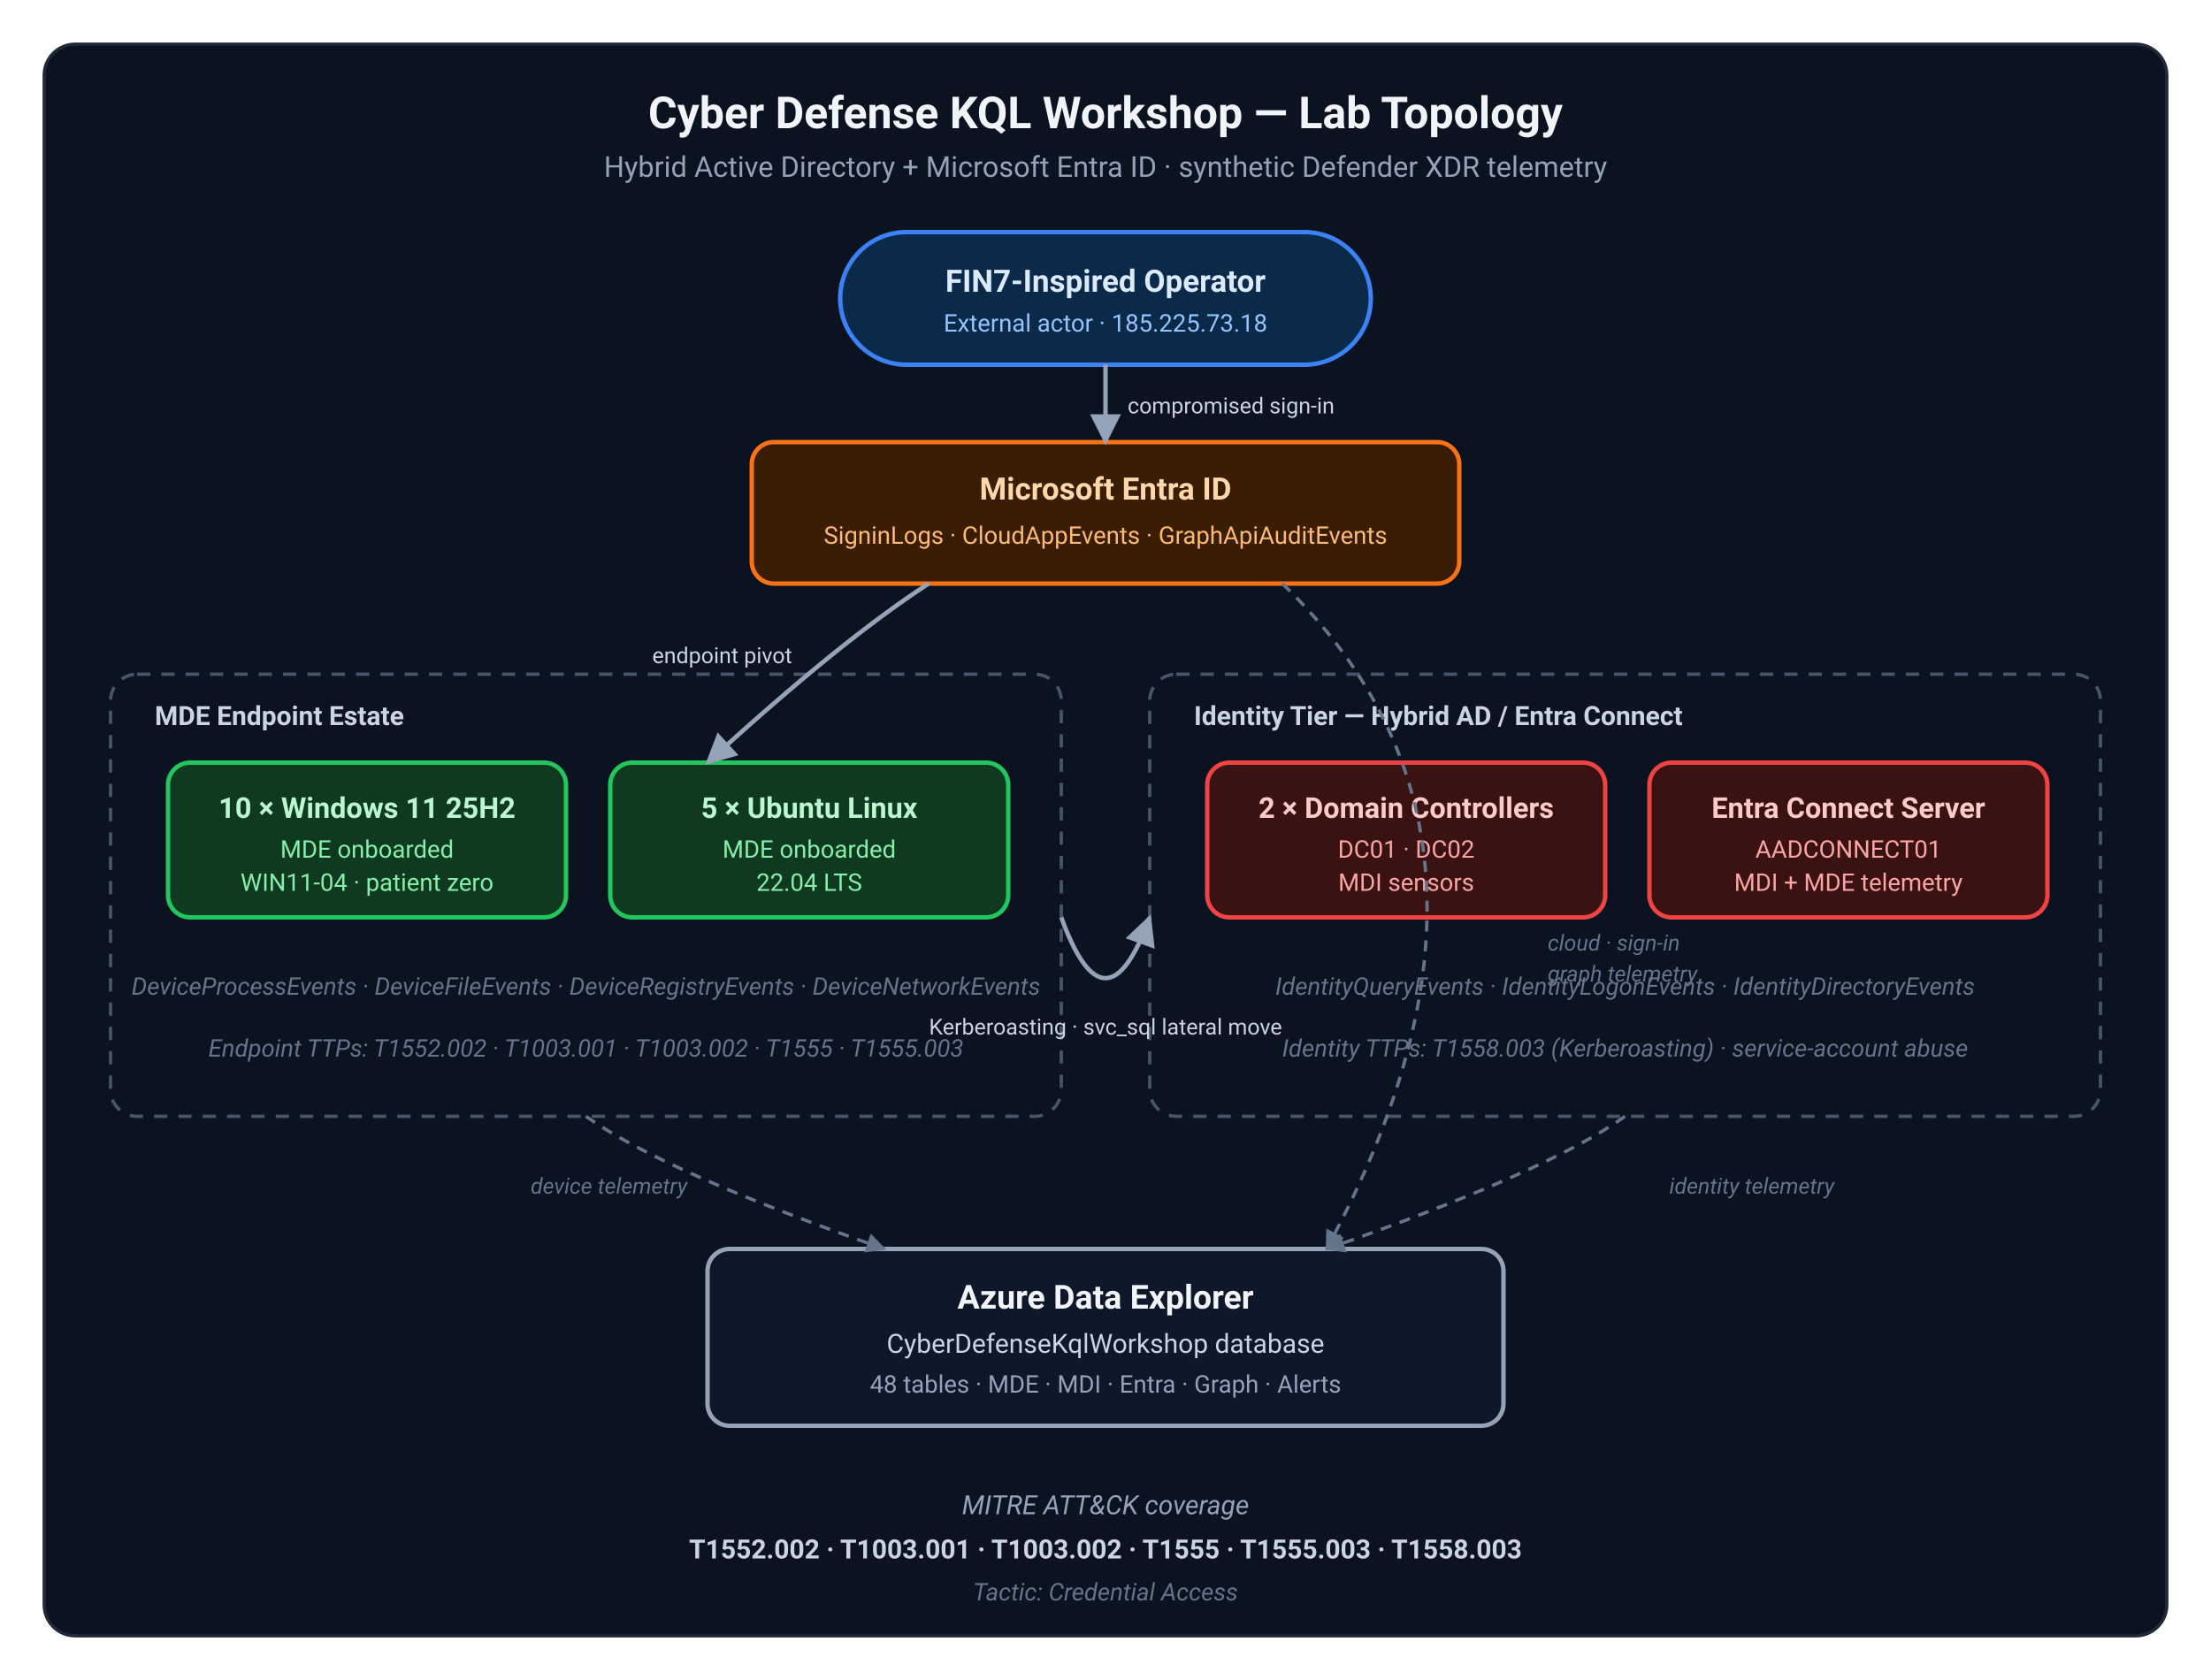
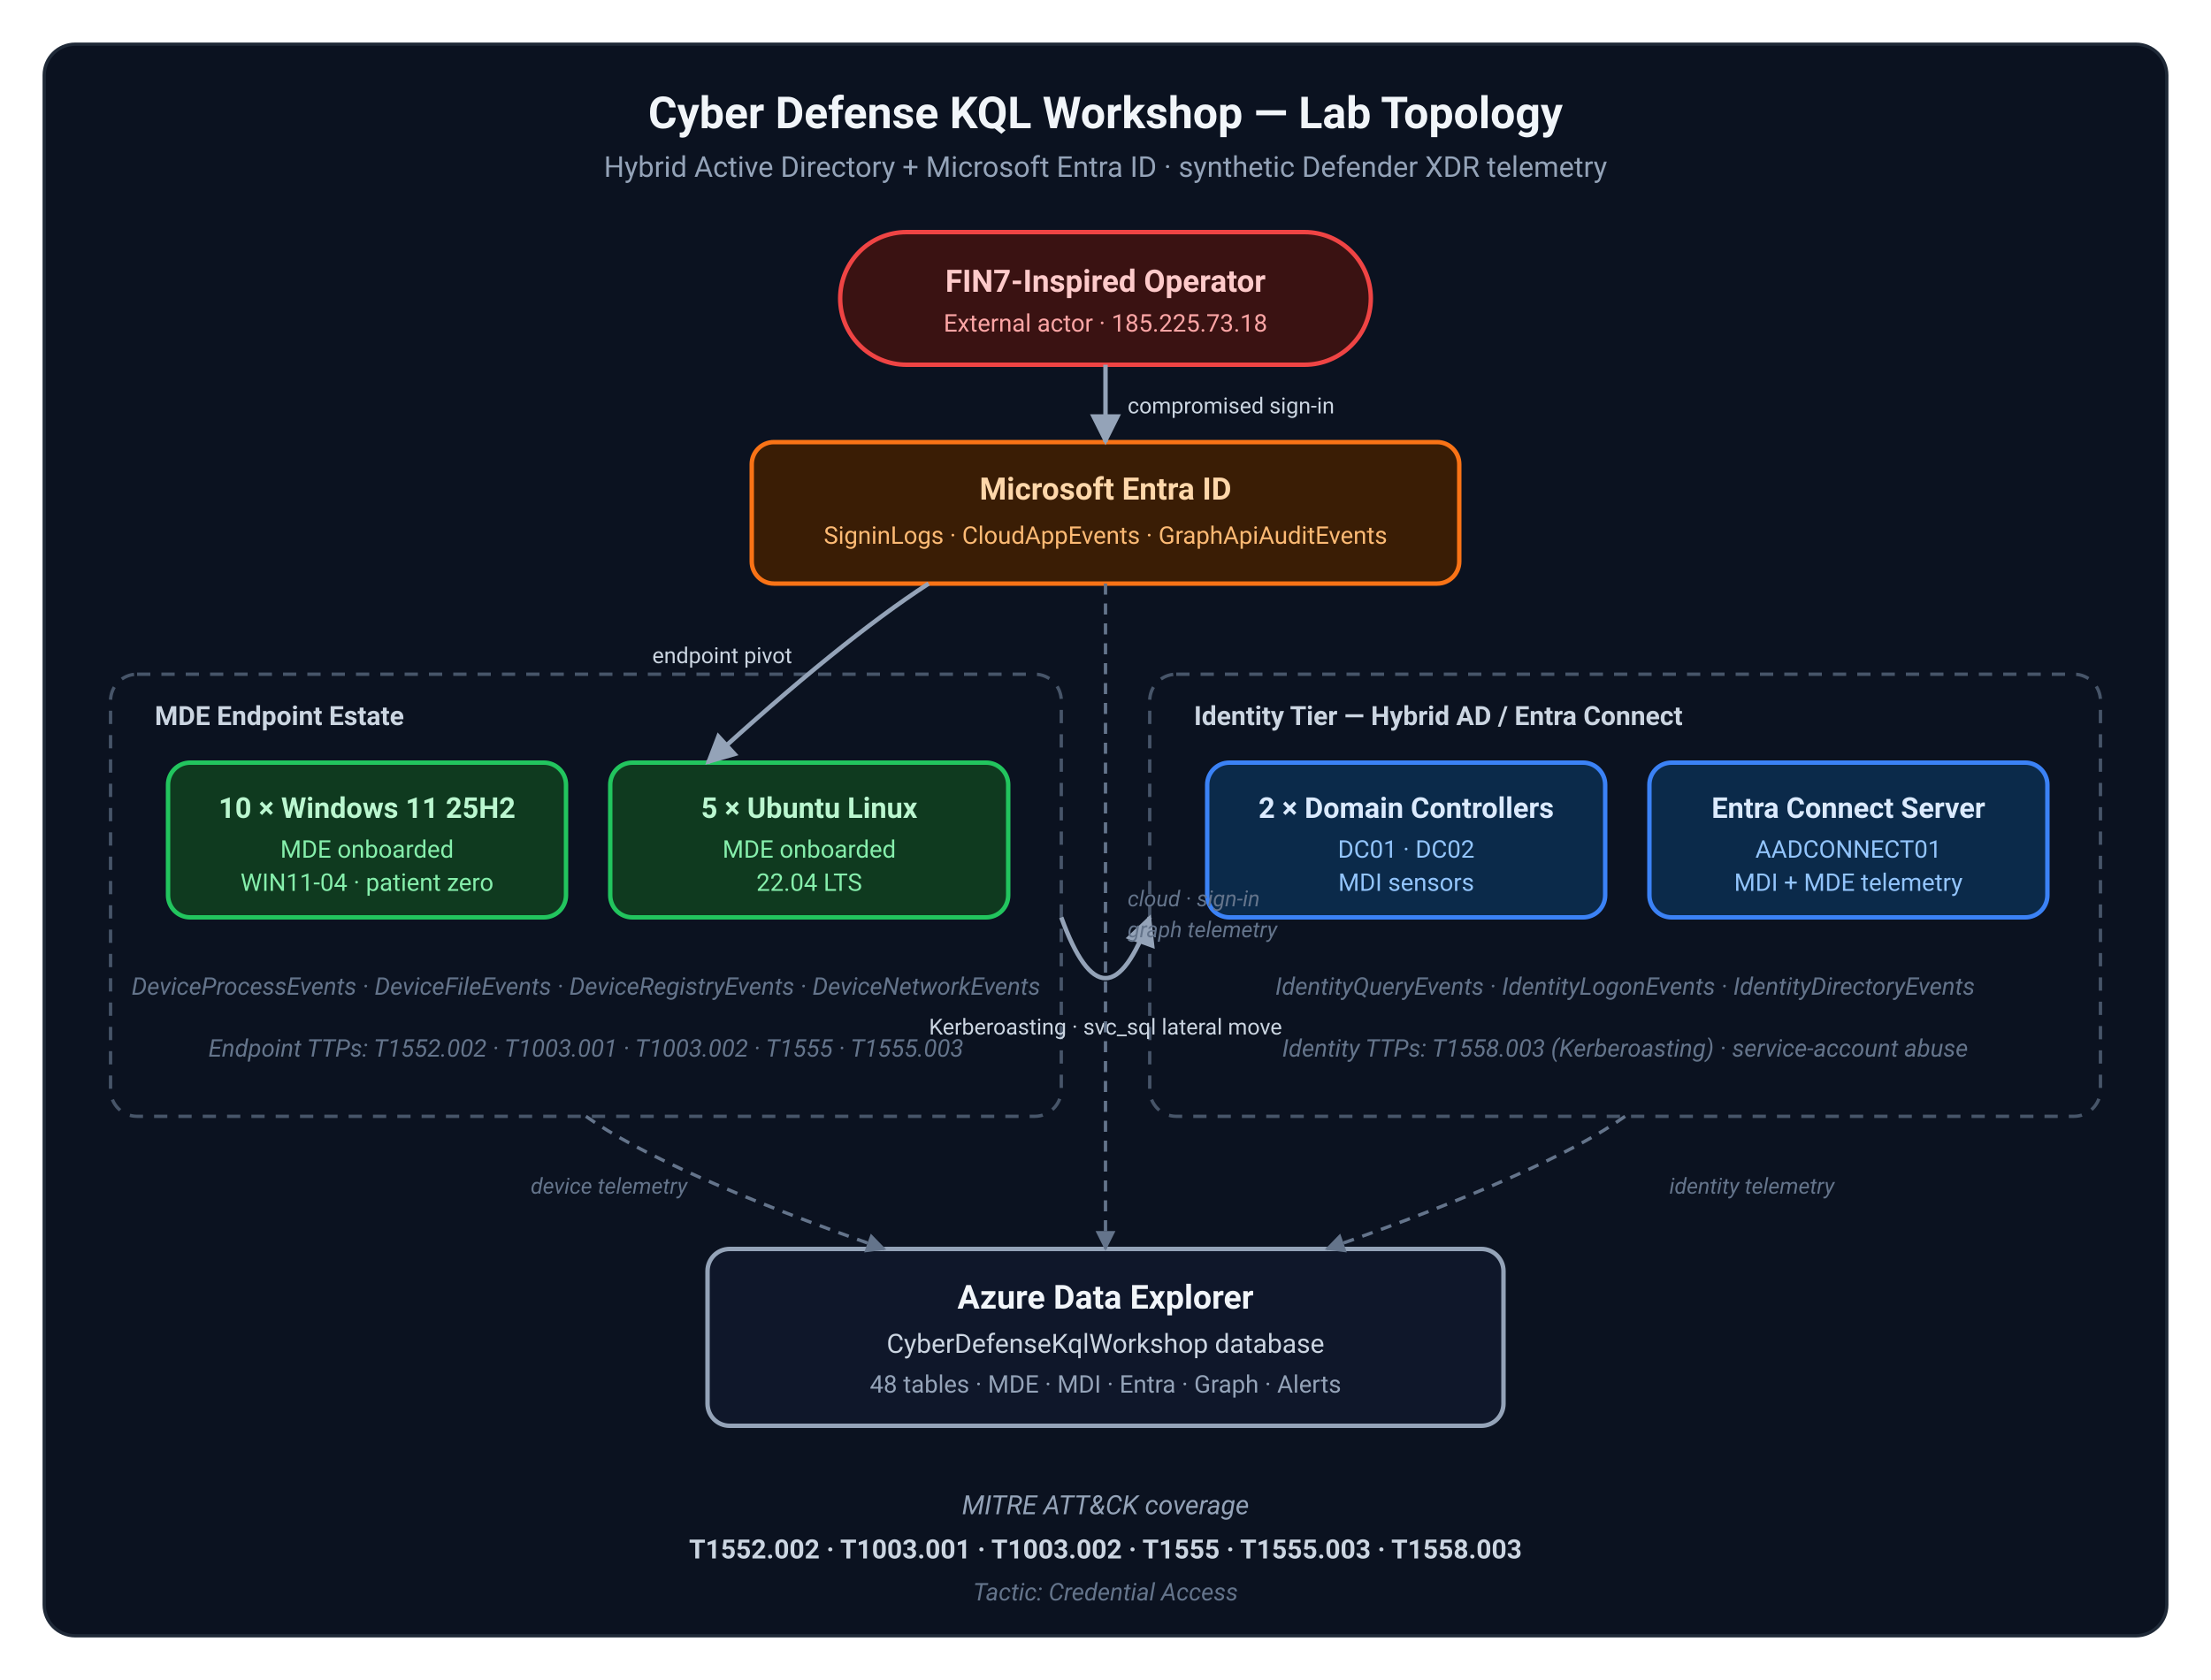
<svg xmlns="http://www.w3.org/2000/svg" viewBox="0 0 1000 760" font-family="ui-sans-serif, system-ui, -apple-system, 'Segoe UI', Roboto, sans-serif">
  <defs>
    <marker id="arrow" viewBox="0 0 10 10" refX="9" refY="5" markerWidth="7" markerHeight="7" orient="auto">
      <path d="M0,0 L10,5 L0,10 z" fill="#94a3b8" />
    </marker>
    <marker id="arrowDashed" viewBox="0 0 10 10" refX="9" refY="5" markerWidth="6" markerHeight="6" orient="auto">
      <path d="M0,0 L10,5 L0,10 z" fill="#64748b" />
    </marker>
  </defs>
  <rect x="20" y="20" width="960" height="720" rx="14" fill="#0b1220" stroke="#1f2937" stroke-width="1.5" />
  <text x="500" y="58" text-anchor="middle" fill="#f1f5f9" font-size="20" font-weight="700">Cyber Defense KQL Workshop — Lab Topology</text>
  <text x="500" y="80" text-anchor="middle" fill="#94a3b8" font-size="13">Hybrid Active Directory + Microsoft Entra ID · synthetic Defender XDR telemetry</text>
  <g>
-     <rect x="380" y="105" width="240" height="60" rx="30" fill="#0b2a4a" stroke="#3b82f6" stroke-width="2" />
-     <text x="500" y="132" text-anchor="middle" fill="#dbeafe" font-size="14" font-weight="700">FIN7-Inspired Operator</text>
-     <text x="500" y="150" text-anchor="middle" fill="#93c5fd" font-size="11">External actor · 185.225.73.18</text>
+     <rect x="380" y="105" width="240" height="60" rx="30" fill="#3a1212" stroke="#ef4444" stroke-width="2" />
+     <text x="500" y="132" text-anchor="middle" fill="#fecaca" font-size="14" font-weight="700">FIN7-Inspired Operator</text>
+     <text x="500" y="150" text-anchor="middle" fill="#fca5a5" font-size="11">External actor · 185.225.73.18</text>
  </g>
  <g>
    <rect x="340" y="200" width="320" height="64" rx="10" fill="#3a1d05" stroke="#f97316" stroke-width="2" />
    <text x="500" y="226" text-anchor="middle" fill="#fed7aa" font-size="14" font-weight="700">Microsoft Entra ID</text>
    <text x="500" y="246" text-anchor="middle" fill="#fdba74" font-size="11">SigninLogs · CloudAppEvents · GraphApiAuditEvents</text>
  </g>
  <g>
    <rect x="50" y="305" width="430" height="200" rx="12" fill="none" stroke="#475569" stroke-width="1.5" stroke-dasharray="6 5" />
    <text x="70" y="328" fill="#cbd5e1" font-size="12" font-weight="600">MDE Endpoint Estate</text>
    <rect x="76" y="345" width="180" height="70" rx="10" fill="#0f3a1f" stroke="#22c55e" stroke-width="2" />
    <text x="166" y="370" text-anchor="middle" fill="#bbf7d0" font-size="13" font-weight="700">10 × Windows 11 25H2</text>
    <text x="166" y="388" text-anchor="middle" fill="#86efac" font-size="11">MDE onboarded</text>
    <text x="166" y="403" text-anchor="middle" fill="#86efac" font-size="11">WIN11-04 · patient zero</text>
    <rect x="276" y="345" width="180" height="70" rx="10" fill="#0f3a1f" stroke="#22c55e" stroke-width="2" />
    <text x="366" y="370" text-anchor="middle" fill="#bbf7d0" font-size="13" font-weight="700">5 × Ubuntu Linux</text>
    <text x="366" y="388" text-anchor="middle" fill="#86efac" font-size="11">MDE onboarded</text>
    <text x="366" y="403" text-anchor="middle" fill="#86efac" font-size="11">22.04 LTS</text>
    <text x="265" y="450" text-anchor="middle" fill="#64748b" font-size="11" font-style="italic">DeviceProcessEvents · DeviceFileEvents · DeviceRegistryEvents · DeviceNetworkEvents</text>
    <text x="265" y="478" text-anchor="middle" fill="#64748b" font-size="11" font-style="italic">Endpoint TTPs: T1552.002 · T1003.001 · T1003.002 · T1555 · T1555.003</text>
  </g>
  <g>
    <rect x="520" y="305" width="430" height="200" rx="12" fill="none" stroke="#475569" stroke-width="1.5" stroke-dasharray="6 5" />
    <text x="540" y="328" fill="#cbd5e1" font-size="12" font-weight="600">Identity Tier — Hybrid AD / Entra Connect</text>
-     <rect x="546" y="345" width="180" height="70" rx="10" fill="#3a1212" stroke="#ef4444" stroke-width="2" />
-     <text x="636" y="370" text-anchor="middle" fill="#fecaca" font-size="13" font-weight="700">2 × Domain Controllers</text>
-     <text x="636" y="388" text-anchor="middle" fill="#fca5a5" font-size="11">DC01 · DC02</text>
-     <text x="636" y="403" text-anchor="middle" fill="#fca5a5" font-size="11">MDI sensors</text>
-     <rect x="746" y="345" width="180" height="70" rx="10" fill="#3a1212" stroke="#ef4444" stroke-width="2" />
-     <text x="836" y="370" text-anchor="middle" fill="#fecaca" font-size="13" font-weight="700">Entra Connect Server</text>
-     <text x="836" y="388" text-anchor="middle" fill="#fca5a5" font-size="11">AADCONNECT01</text>
-     <text x="836" y="403" text-anchor="middle" fill="#fca5a5" font-size="11">MDI + MDE telemetry</text>
+     <rect x="546" y="345" width="180" height="70" rx="10" fill="#0b2a4a" stroke="#3b82f6" stroke-width="2" />
+     <text x="636" y="370" text-anchor="middle" fill="#dbeafe" font-size="13" font-weight="700">2 × Domain Controllers</text>
+     <text x="636" y="388" text-anchor="middle" fill="#93c5fd" font-size="11">DC01 · DC02</text>
+     <text x="636" y="403" text-anchor="middle" fill="#93c5fd" font-size="11">MDI sensors</text>
+     <rect x="746" y="345" width="180" height="70" rx="10" fill="#0b2a4a" stroke="#3b82f6" stroke-width="2" />
+     <text x="836" y="370" text-anchor="middle" fill="#dbeafe" font-size="13" font-weight="700">Entra Connect Server</text>
+     <text x="836" y="388" text-anchor="middle" fill="#93c5fd" font-size="11">AADCONNECT01</text>
+     <text x="836" y="403" text-anchor="middle" fill="#93c5fd" font-size="11">MDI + MDE telemetry</text>
    <text x="735" y="450" text-anchor="middle" fill="#64748b" font-size="11" font-style="italic">IdentityQueryEvents · IdentityLogonEvents · IdentityDirectoryEvents</text>
    <text x="735" y="478" text-anchor="middle" fill="#64748b" font-size="11" font-style="italic">Identity TTPs: T1558.003 (Kerberoasting) · service-account abuse</text>
  </g>
  <g>
    <rect x="320" y="565" width="360" height="80" rx="10" fill="#0f172a" stroke="#94a3b8" stroke-width="2" />
    <text x="500" y="592" text-anchor="middle" fill="#f1f5f9" font-size="15" font-weight="700">Azure Data Explorer</text>
    <text x="500" y="612" text-anchor="middle" fill="#cbd5e1" font-size="12">CyberDefenseKqlWorkshop database</text>
    <text x="500" y="630" text-anchor="middle" fill="#94a3b8" font-size="11">48 tables · MDE · MDI · Entra · Graph · Alerts</text>
  </g>
  <text x="500" y="685" text-anchor="middle" fill="#94a3b8" font-size="12" font-style="italic">MITRE ATT&amp;CK coverage</text>
  <text x="500" y="705" text-anchor="middle" fill="#cbd5e1" font-size="12" font-weight="600">T1552.002 · T1003.001 · T1003.002 · T1555 · T1555.003 · T1558.003</text>
  <text x="500" y="724" text-anchor="middle" fill="#64748b" font-size="11" font-style="italic">Tactic: Credential Access</text>
  <line x1="500" y1="165" x2="500" y2="200" stroke="#94a3b8" stroke-width="2" marker-end="url(#arrow)" />
  <text x="510" y="187" fill="#cbd5e1" font-size="10">compromised sign-in</text>
  <path d="M 420 264 Q 380 290 320 345" fill="none" stroke="#94a3b8" stroke-width="2" marker-end="url(#arrow)" />
  <text x="295" y="300" fill="#cbd5e1" font-size="10">endpoint pivot</text>
  <path d="M 480 415 Q 500 470 520 415" fill="none" stroke="#94a3b8" stroke-width="2" marker-end="url(#arrow)" />
  <text x="500" y="468" text-anchor="middle" fill="#cbd5e1" font-size="10">Kerberoasting · svc_sql lateral move</text>
-   <path d="M 580 264 Q 700 380 600 565" fill="none" stroke="#64748b" stroke-width="1.5" stroke-dasharray="5 4" marker-end="url(#arrowDashed)" />
-   <text x="700" y="430" fill="#64748b" font-size="10" font-style="italic">cloud · sign-in</text>
-   <text x="700" y="444" fill="#64748b" font-size="10" font-style="italic">graph telemetry</text>
+   <line x1="500" y1="264" x2="500" y2="565" stroke="#64748b" stroke-width="1.5" stroke-dasharray="5 4" marker-end="url(#arrowDashed)" />
+   <text x="510" y="410" fill="#64748b" font-size="10" font-style="italic">cloud · sign-in</text>
+   <text x="510" y="424" fill="#64748b" font-size="10" font-style="italic">graph telemetry</text>
  <path d="M 265 505 Q 300 530 400 565" fill="none" stroke="#64748b" stroke-width="1.5" stroke-dasharray="5 4" marker-end="url(#arrowDashed)" />
  <text x="240" y="540" fill="#64748b" font-size="10" font-style="italic">device telemetry</text>
  <path d="M 735 505 Q 700 530 600 565" fill="none" stroke="#64748b" stroke-width="1.5" stroke-dasharray="5 4" marker-end="url(#arrowDashed)" />
  <text x="755" y="540" fill="#64748b" font-size="10" font-style="italic">identity telemetry</text>
</svg>
